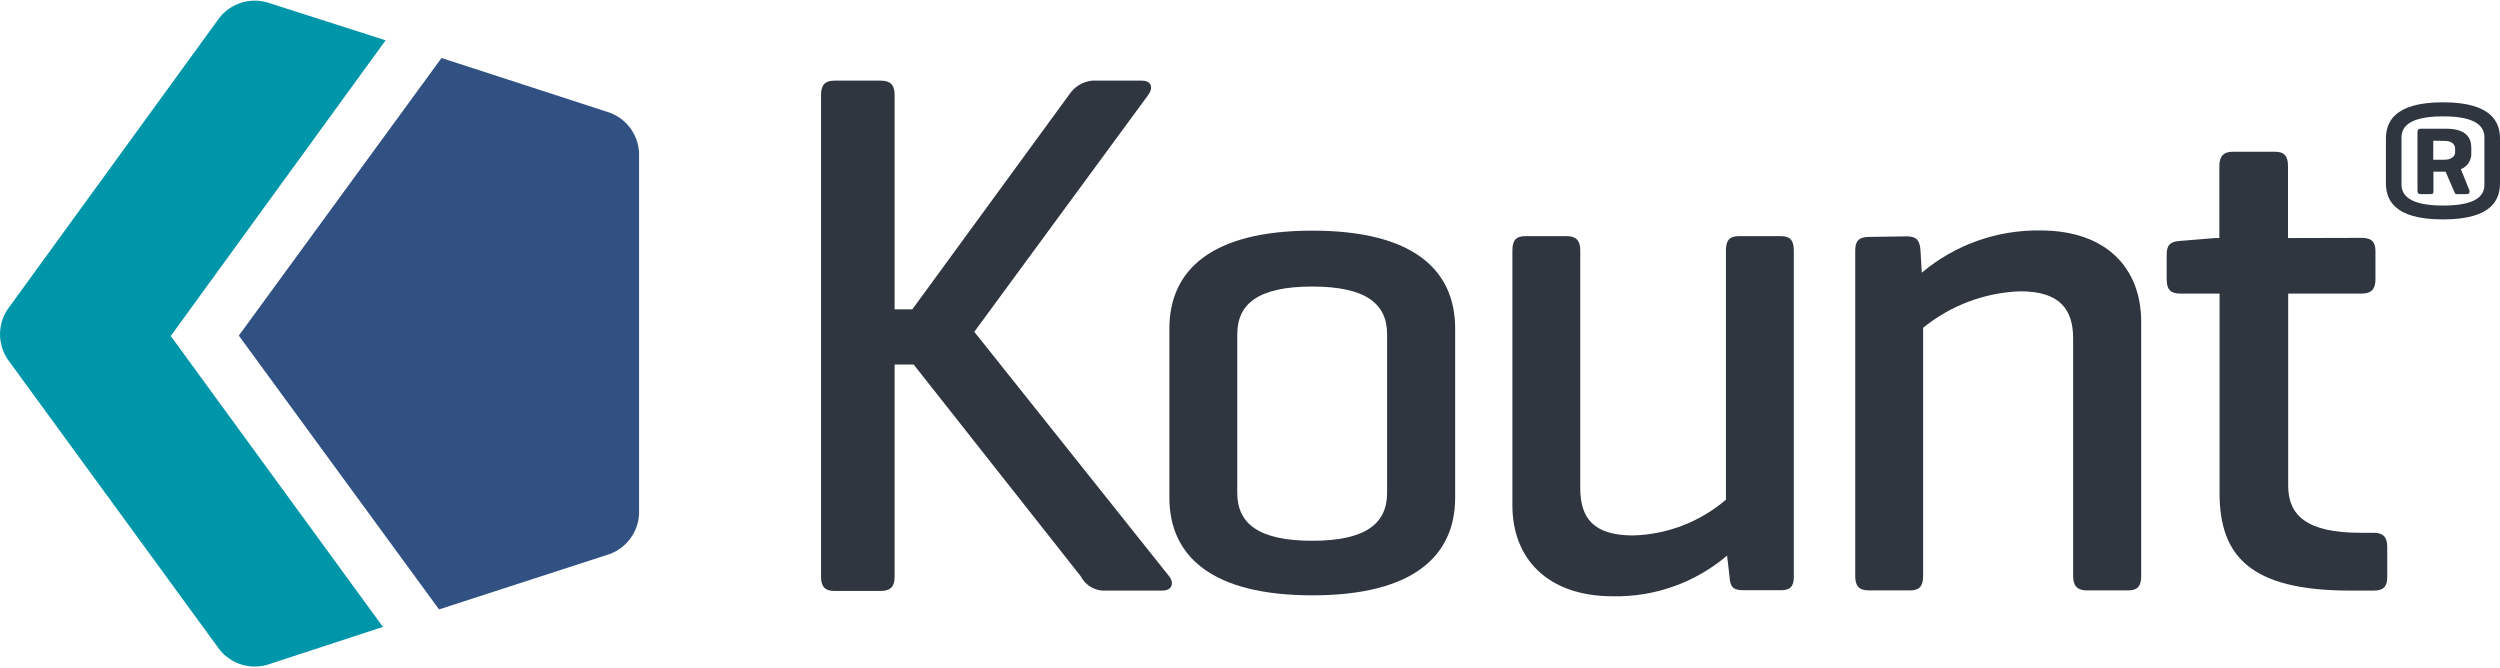
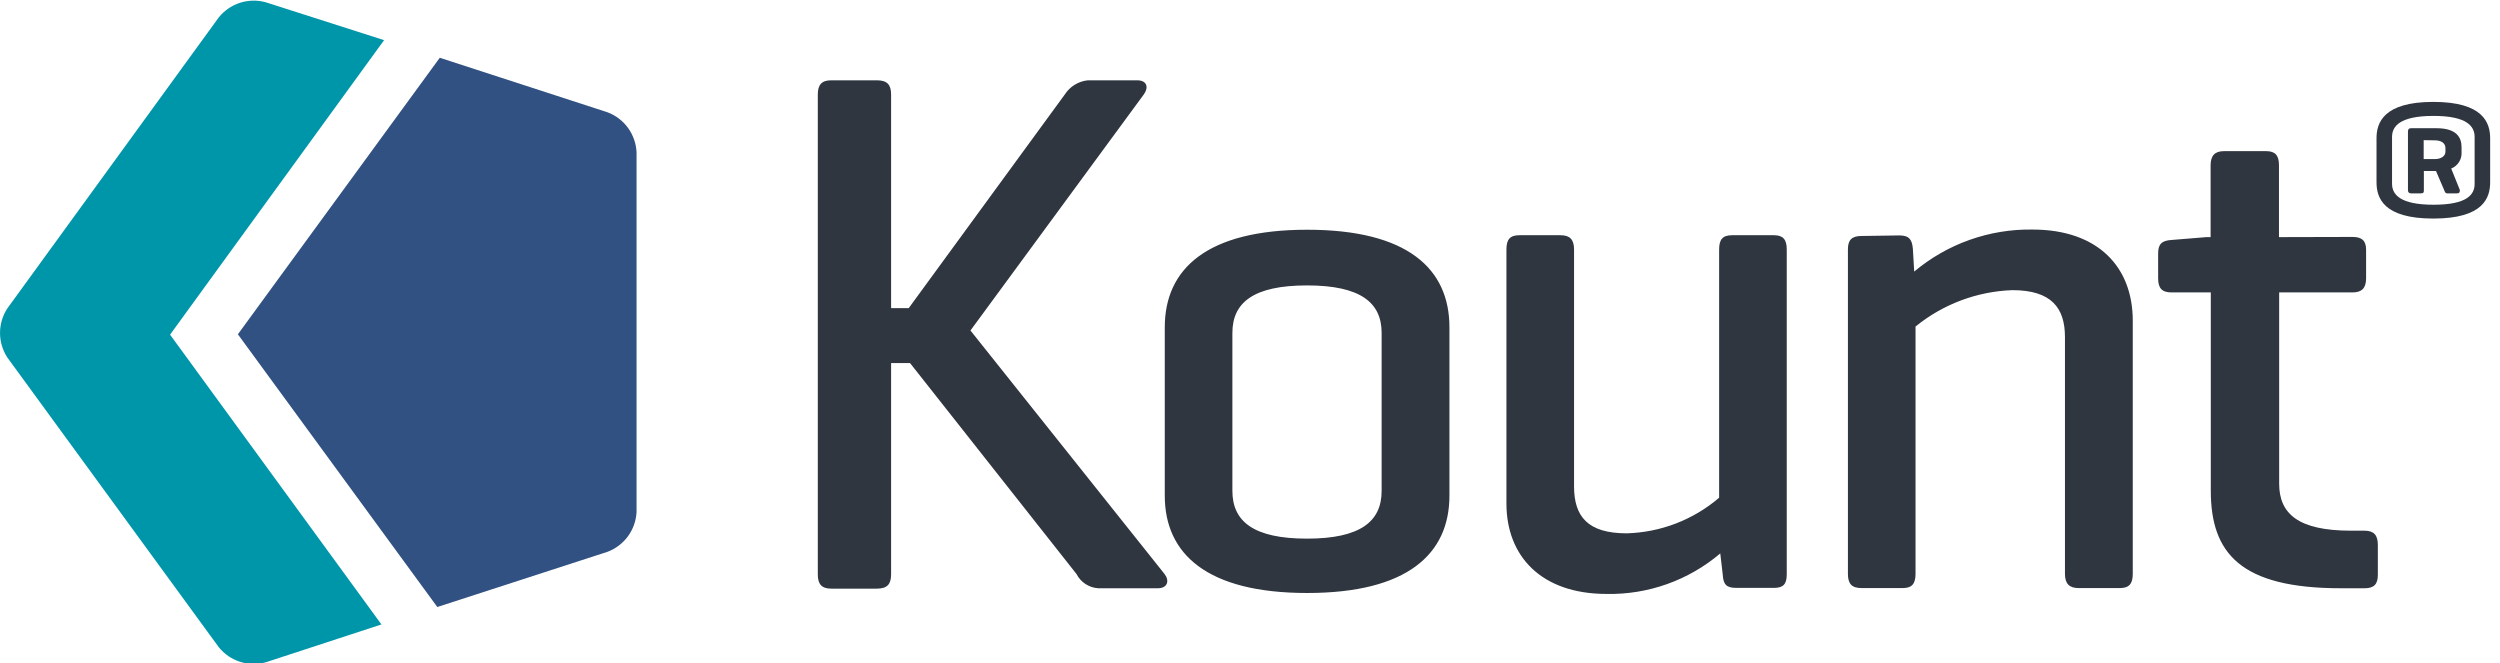
- <svg xmlns="http://www.w3.org/2000/svg" id="Layer_1" data-name="Layer 1" viewBox="0 0 131.48 35.11">
-   <defs>
-     <style>.cls-1{fill:#0096aa;}.cls-2{fill:#305182;}.cls-3{fill:#2f3640;}</style>
-   </defs>
-   <path class="cls-1" d="M304.3,211.95l-6.25-2a2.37,2.37,0,0,0-2.48.8l-11.16,15.36a2.37,2.37,0,0,0,0,2.6L295.57,244a2.37,2.37,0,0,0,2.48.8l6.11-2L293,227.5Z" transform="translate(-284.02 -209.83)" />
-   <path class="cls-2" d="M317.63,236.87v-19a2.37,2.37,0,0,0-1.53-2.11l-8.86-2.88-10.66,14.6,10.53,14.4,9-2.92A2.37,2.37,0,0,0,317.63,236.87Z" transform="translate(-284.02 -209.83)" />
-   <path class="cls-3" d="M345.51,240.14c.27.35.16.75-.36.75H342a1.39,1.39,0,0,1-1.14-.75L332.07,229h-1v11.16c0,.51-.2.75-.75.75h-2.41c-.51,0-.71-.24-.71-.75V214.82c0-.51.2-.75.71-.75h2.41c.55,0,.75.24.75.75v11.28H332l8.24-11.28a1.65,1.65,0,0,1,1.22-.75h2.6c.51,0,.63.36.35.75l-9.15,12.46Z" transform="translate(-284.02 -209.83)" />
-   <path class="cls-3" d="M345.52,227.11c0-3.08,2.22-5.15,7.52-5.15s7.51,2.06,7.51,5.15V236c0,3.08-2.22,5.14-7.51,5.14s-7.52-2.06-7.52-5.14Zm11.45.3c0-1.61-1.12-2.51-3.94-2.51s-3.94.9-3.94,2.51v8.34c0,1.62,1.13,2.52,3.94,2.52s3.94-.9,3.94-2.52Z" transform="translate(-284.02 -209.83)" />
-   <path class="cls-3" d="M374.85,239.05a9,9,0,0,1-6,2.14c-3.46,0-5.29-2-5.29-4.77V223c0-.53.19-.75.68-.75h2.18c.49,0,.71.23.71.75v12.51c0,1.58.71,2.48,2.78,2.48a7.84,7.84,0,0,0,4.88-1.88V223c0-.53.19-.75.68-.75h2.22c.48,0,.67.23.67.75v17.16c0,.52-.19.71-.67.71h-2c-.53,0-.68-.19-.71-.71Z" transform="translate(-284.02 -209.83)" />
-   <path class="cls-3" d="M384.31,222.26c.52,0,.67.23.71.71l.07,1.2a9.48,9.48,0,0,1,6.24-2.22c3.49,0,5.3,2,5.3,4.81v13.37c0,.52-.19.75-.68.75h-2.18c-.49,0-.72-.23-.72-.75V227.63c0-1.54-.71-2.48-2.78-2.48a8.58,8.58,0,0,0-5.11,1.92v13.06c0,.52-.19.75-.67.75h-2.18c-.52,0-.72-.23-.72-.75V223c0-.49.19-.71.72-.71Z" transform="translate(-284.02 -209.83)" />
-   <path class="cls-3" d="M408.23,222.34c.49,0,.72.19.72.68v1.5c0,.53-.23.75-.72.75h-3.87v10.1c0,1.58,1,2.48,3.79,2.48h.71c.49,0,.71.22.71.75v1.58c0,.52-.22.71-.71.71h-1.24c-5.29,0-6.87-1.84-6.87-5.15V225.27h-2.07c-.52,0-.71-.23-.71-.75v-1.31c0-.49.19-.68.71-.71l1.84-.15h.22v-3.79c0-.52.23-.75.71-.75h2.22c.49,0,.68.23.68.75v3.79Z" transform="translate(-284.02 -209.83)" />
-   <path class="cls-3" d="M415.5,219.45c0,.81-.34,1.92-3,1.92s-3-1.11-3-1.92v-2.32c0-.81.36-1.92,3-1.92s3,1.11,3,1.92Zm-.82-2.39c0-.56-.4-1.11-2.17-1.11s-2.19.54-2.19,1.11v2.47c0,.56.41,1.11,2.19,1.11s2.17-.54,2.17-1.1Zm-1.24,1.66.46,1.14c0,.1,0,.18-.17.18h-.49c-.11,0-.12-.06-.17-.18l-.43-1H412v1c0,.12,0,.18-.17.18h-.5c-.12,0-.17-.06-.17-.18v-3.08c0-.13.05-.18.17-.18h1.34c1.09,0,1.32.52,1.32,1v.26a.87.87,0,0,1-.55.87m-1.45-1.5v1h.59c.33,0,.56-.16.56-.39v-.19c0-.26-.22-.41-.56-.41Z" transform="translate(-284.02 -209.83)" />
+ <svg xmlns="http://www.w3.org/2000/svg" width="132" height="35" viewBox="0 0 132 35">
+   <g fill="none">
+     <path fill="#0096AA" d="M20.28,2.12 L14.03,0.12 C13.118,-0.133 12.143,0.182 11.55,0.92 L0.39,16.28 C-0.128,17.069 -0.128,18.091 0.39,18.88 L11.55,34.17 C12.143,34.908 13.118,35.223 14.03,34.97 L20.14,32.97 L8.98,17.67 L20.28,2.12 Z" />
+     <path fill="#305182" d="M33.61,27.04 L33.61,8.04 C33.567,7.094 32.966,6.265 32.08,5.93 L23.22,3.05 L12.56,17.65 L23.09,32.05 L32.09,29.13 C32.965,28.795 33.561,27.976 33.61,27.04 L33.61,27.04 Z" />
+     <path fill="#2F3640" d="M61.49,30.31 C61.76,30.66 61.65,31.06 61.13,31.06 L57.98,31.06 C57.495,31.027 57.063,30.742 56.84,30.31 L48.05,19.17 L47.05,19.17 L47.05,30.33 C47.05,30.84 46.85,31.08 46.3,31.08 L43.89,31.08 C43.38,31.08 43.18,30.84 43.18,30.33 L43.18,4.99 C43.18,4.48 43.38,4.24 43.89,4.24 L46.3,4.24 C46.85,4.24 47.05,4.48 47.05,4.99 L47.05,16.27 L47.98,16.27 L56.22,4.99 C56.491,4.567 56.94,4.291 57.44,4.24 L60.04,4.24 C60.55,4.24 60.67,4.6 60.39,4.99 L51.24,17.45 L61.49,30.31 Z" />
+     <path fill="#2F3640" d="M61.5 17.28C61.5 14.2 63.72 12.13 69.02 12.13 74.32 12.13 76.53 14.19 76.53 17.28L76.53 26.17C76.53 29.25 74.31 31.31 69.02 31.31 63.73 31.31 61.5 29.25 61.5 26.17L61.5 17.28zM72.95 17.58C72.95 15.97 71.83 15.07 69.01 15.07 66.19 15.07 65.07 15.97 65.07 17.58L65.07 25.92C65.07 27.54 66.2 28.44 69.01 28.44 71.82 28.44 72.95 27.54 72.95 25.92L72.95 17.58zM90.83 29.22C89.158 30.641 87.024 31.402 84.83 31.36 81.37 31.36 79.54 29.36 79.54 26.59L79.54 13.17C79.54 12.64 79.73 12.42 80.22 12.42L82.4 12.42C82.89 12.42 83.11 12.65 83.11 13.17L83.11 25.68C83.11 27.26 83.82 28.16 85.89 28.16 87.684 28.11 89.406 27.447 90.77 26.28L90.77 13.17C90.77 12.64 90.96 12.42 91.45 12.42L93.67 12.42C94.15 12.42 94.34 12.65 94.34 13.17L94.34 30.33C94.34 30.85 94.15 31.04 93.67 31.04L91.67 31.04C91.14 31.04 90.99 30.85 90.96 30.33L90.83 29.22zM100.29 12.43C100.81 12.43 100.96 12.66 101 13.14L101.07 14.34C102.815 12.874 105.031 12.086 107.31 12.12 110.8 12.12 112.61 14.12 112.61 16.93L112.61 30.3C112.61 30.82 112.42 31.05 111.93 31.05L109.75 31.05C109.26 31.05 109.03 30.82 109.03 30.3L109.03 17.8C109.03 16.26 108.32 15.32 106.25 15.32 104.383 15.387 102.589 16.061 101.14 17.24L101.14 30.3C101.14 30.82 100.95 31.05 100.47 31.05L98.29 31.05C97.77 31.05 97.57 30.82 97.57 30.3L97.57 13.17C97.57 12.68 97.76 12.46 98.29 12.46L100.29 12.43zM124.21 12.51C124.7 12.51 124.93 12.7 124.93 13.19L124.93 14.69C124.93 15.22 124.7 15.44 124.21 15.44L120.34 15.44 120.34 25.54C120.34 27.12 121.34 28.02 124.13 28.02L124.84 28.02C125.33 28.02 125.55 28.24 125.55 28.77L125.55 30.35C125.55 30.87 125.33 31.06 124.84 31.06L123.6 31.06C118.31 31.06 116.73 29.22 116.73 25.91L116.73 15.44 114.66 15.44C114.14 15.44 113.95 15.21 113.95 14.69L113.95 13.38C113.95 12.89 114.14 12.7 114.66 12.67L116.5 12.52 116.72 12.52 116.72 8.73C116.72 8.21 116.95 7.98 117.43 7.98L119.65 7.98C120.14 7.98 120.33 8.21 120.33 8.73L120.33 12.52 124.21 12.51zM131.48 9.62C131.48 10.43 131.14 11.54 128.48 11.54 125.82 11.54 125.48 10.43 125.48 9.62L125.48 7.3C125.48 6.49 125.84 5.38 128.48 5.38 131.12 5.38 131.48 6.49 131.48 7.3L131.48 9.62zM130.66 7.23C130.66 6.67 130.26 6.12 128.49 6.12 126.72 6.12 126.3 6.66 126.3 7.23L126.3 9.7C126.3 10.26 126.71 10.81 128.49 10.81 130.27 10.81 130.66 10.27 130.66 9.71L130.66 7.23zM129.42 8.89L129.88 10.03C129.88 10.13 129.88 10.21 129.71 10.21L129.22 10.21C129.11 10.21 129.1 10.15 129.05 10.03L128.62 9.03 127.98 9.03 127.98 10.03C127.98 10.15 127.98 10.21 127.81 10.21L127.31 10.21C127.19 10.21 127.14 10.15 127.14 10.03L127.14 6.95C127.14 6.82 127.19 6.77 127.31 6.77L128.65 6.77C129.74 6.77 129.97 7.29 129.97 7.77L129.97 8.03C129.996 8.409 129.774 8.761 129.42 8.9L129.42 8.89zM127.97 7.4L127.97 8.4 128.56 8.4C128.89 8.4 129.12 8.24 129.12 8.01L129.12 7.82C129.12 7.56 128.9 7.41 128.56 7.41L127.97 7.4z" />
+   </g>
</svg>
